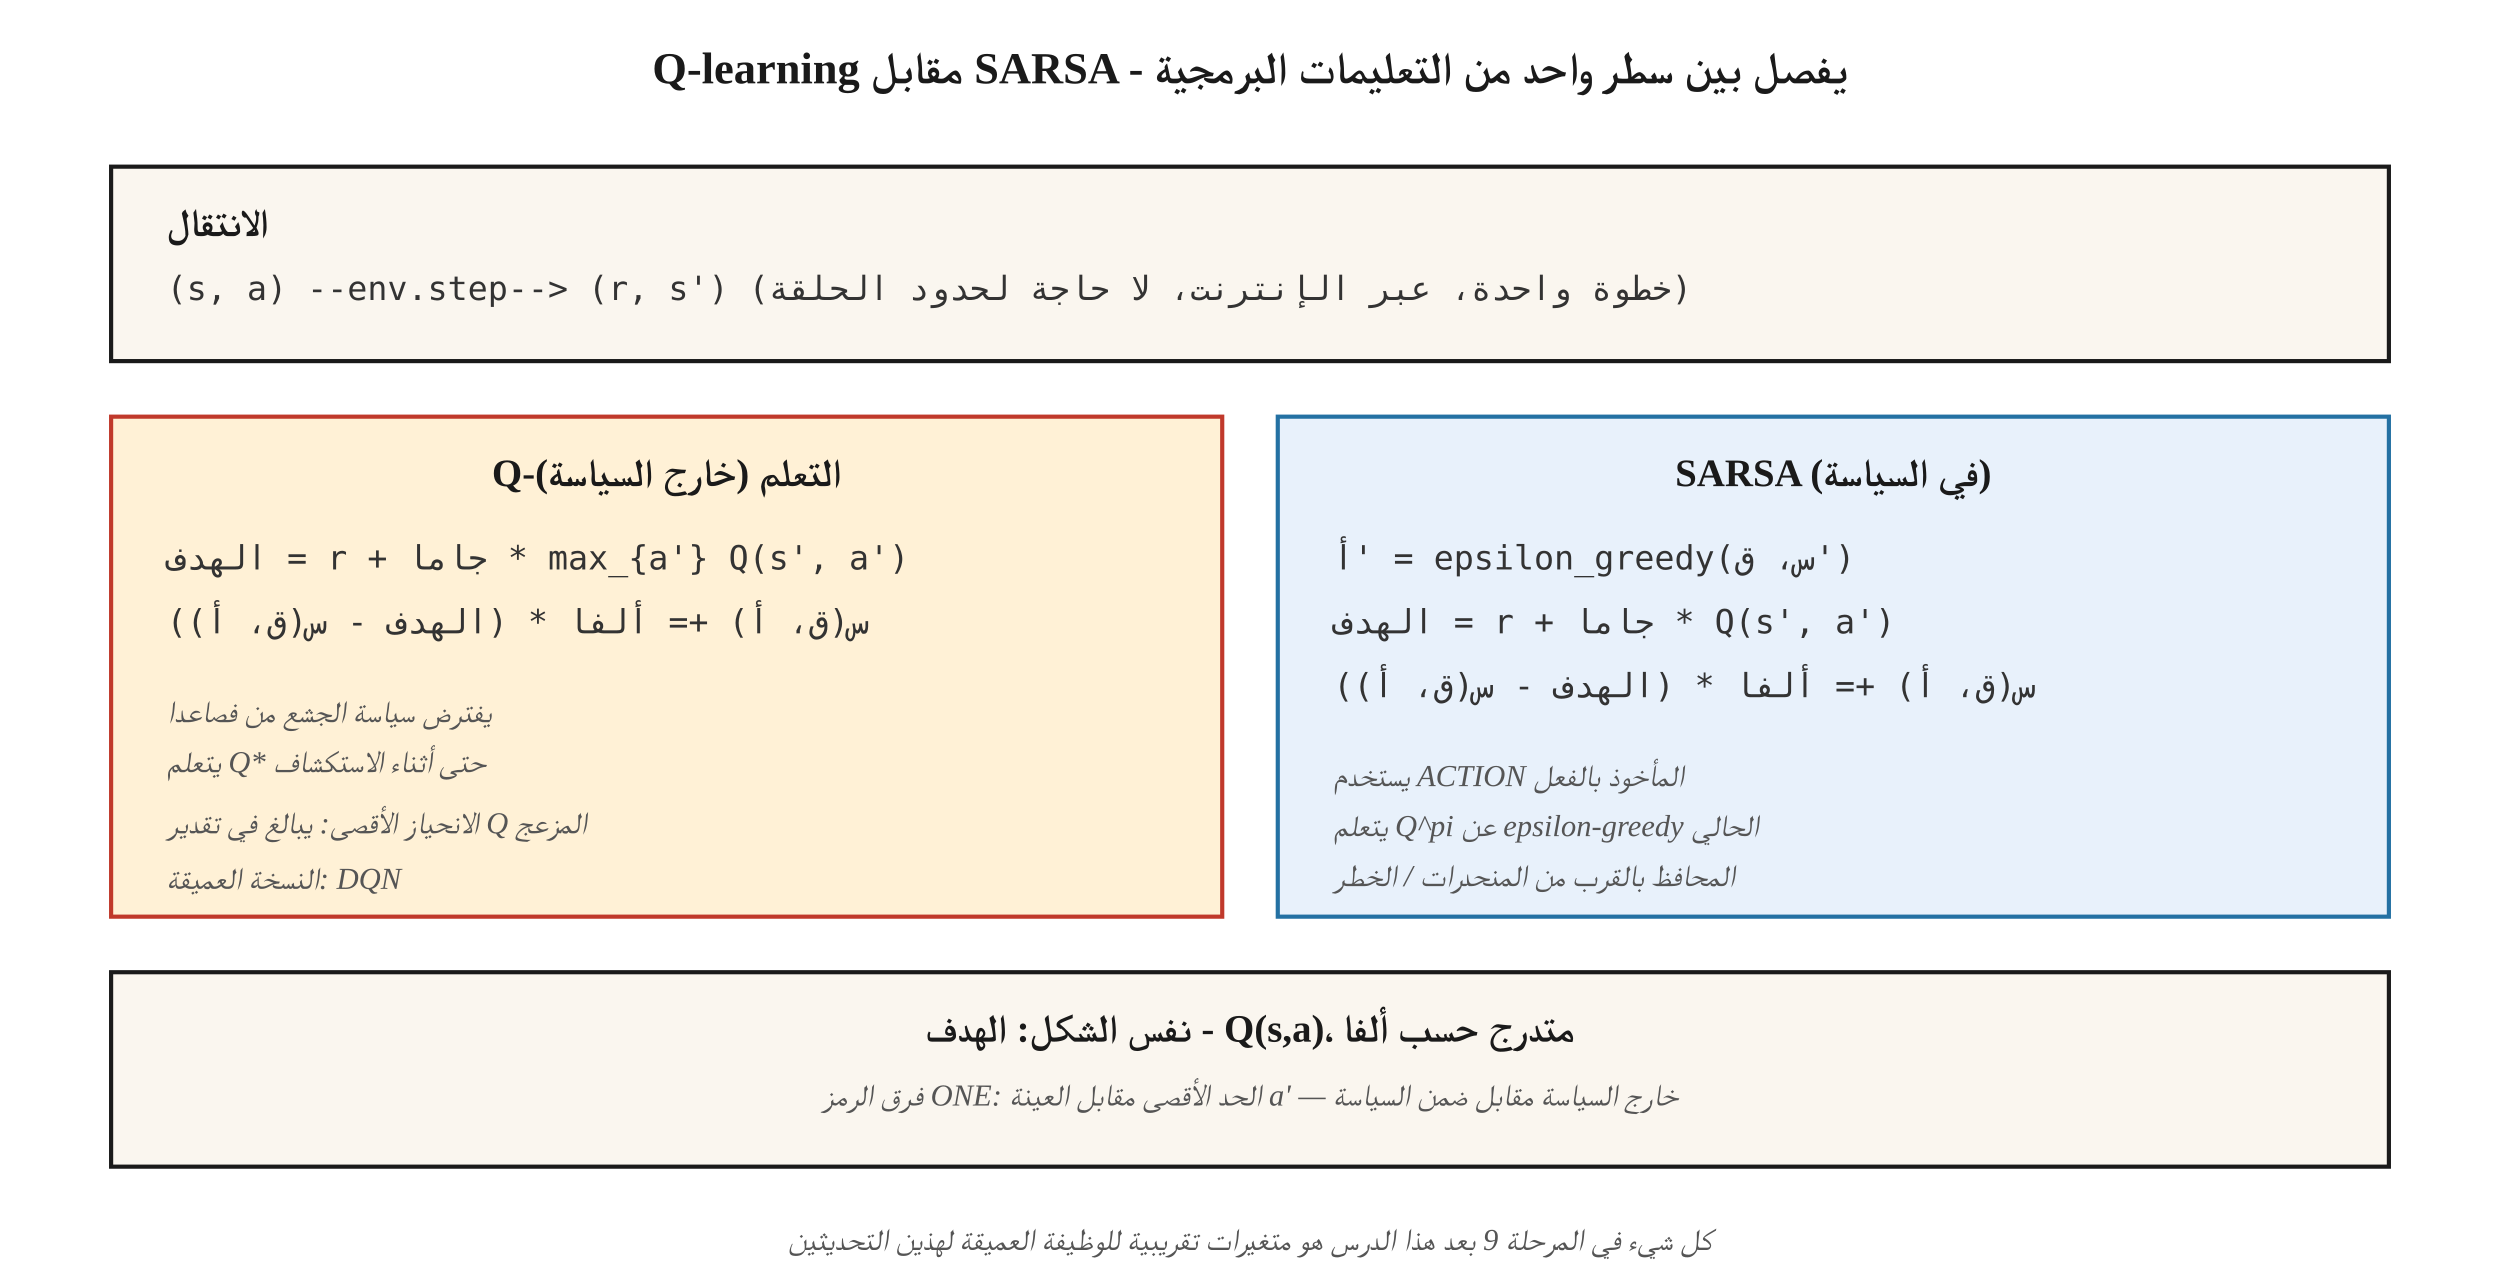
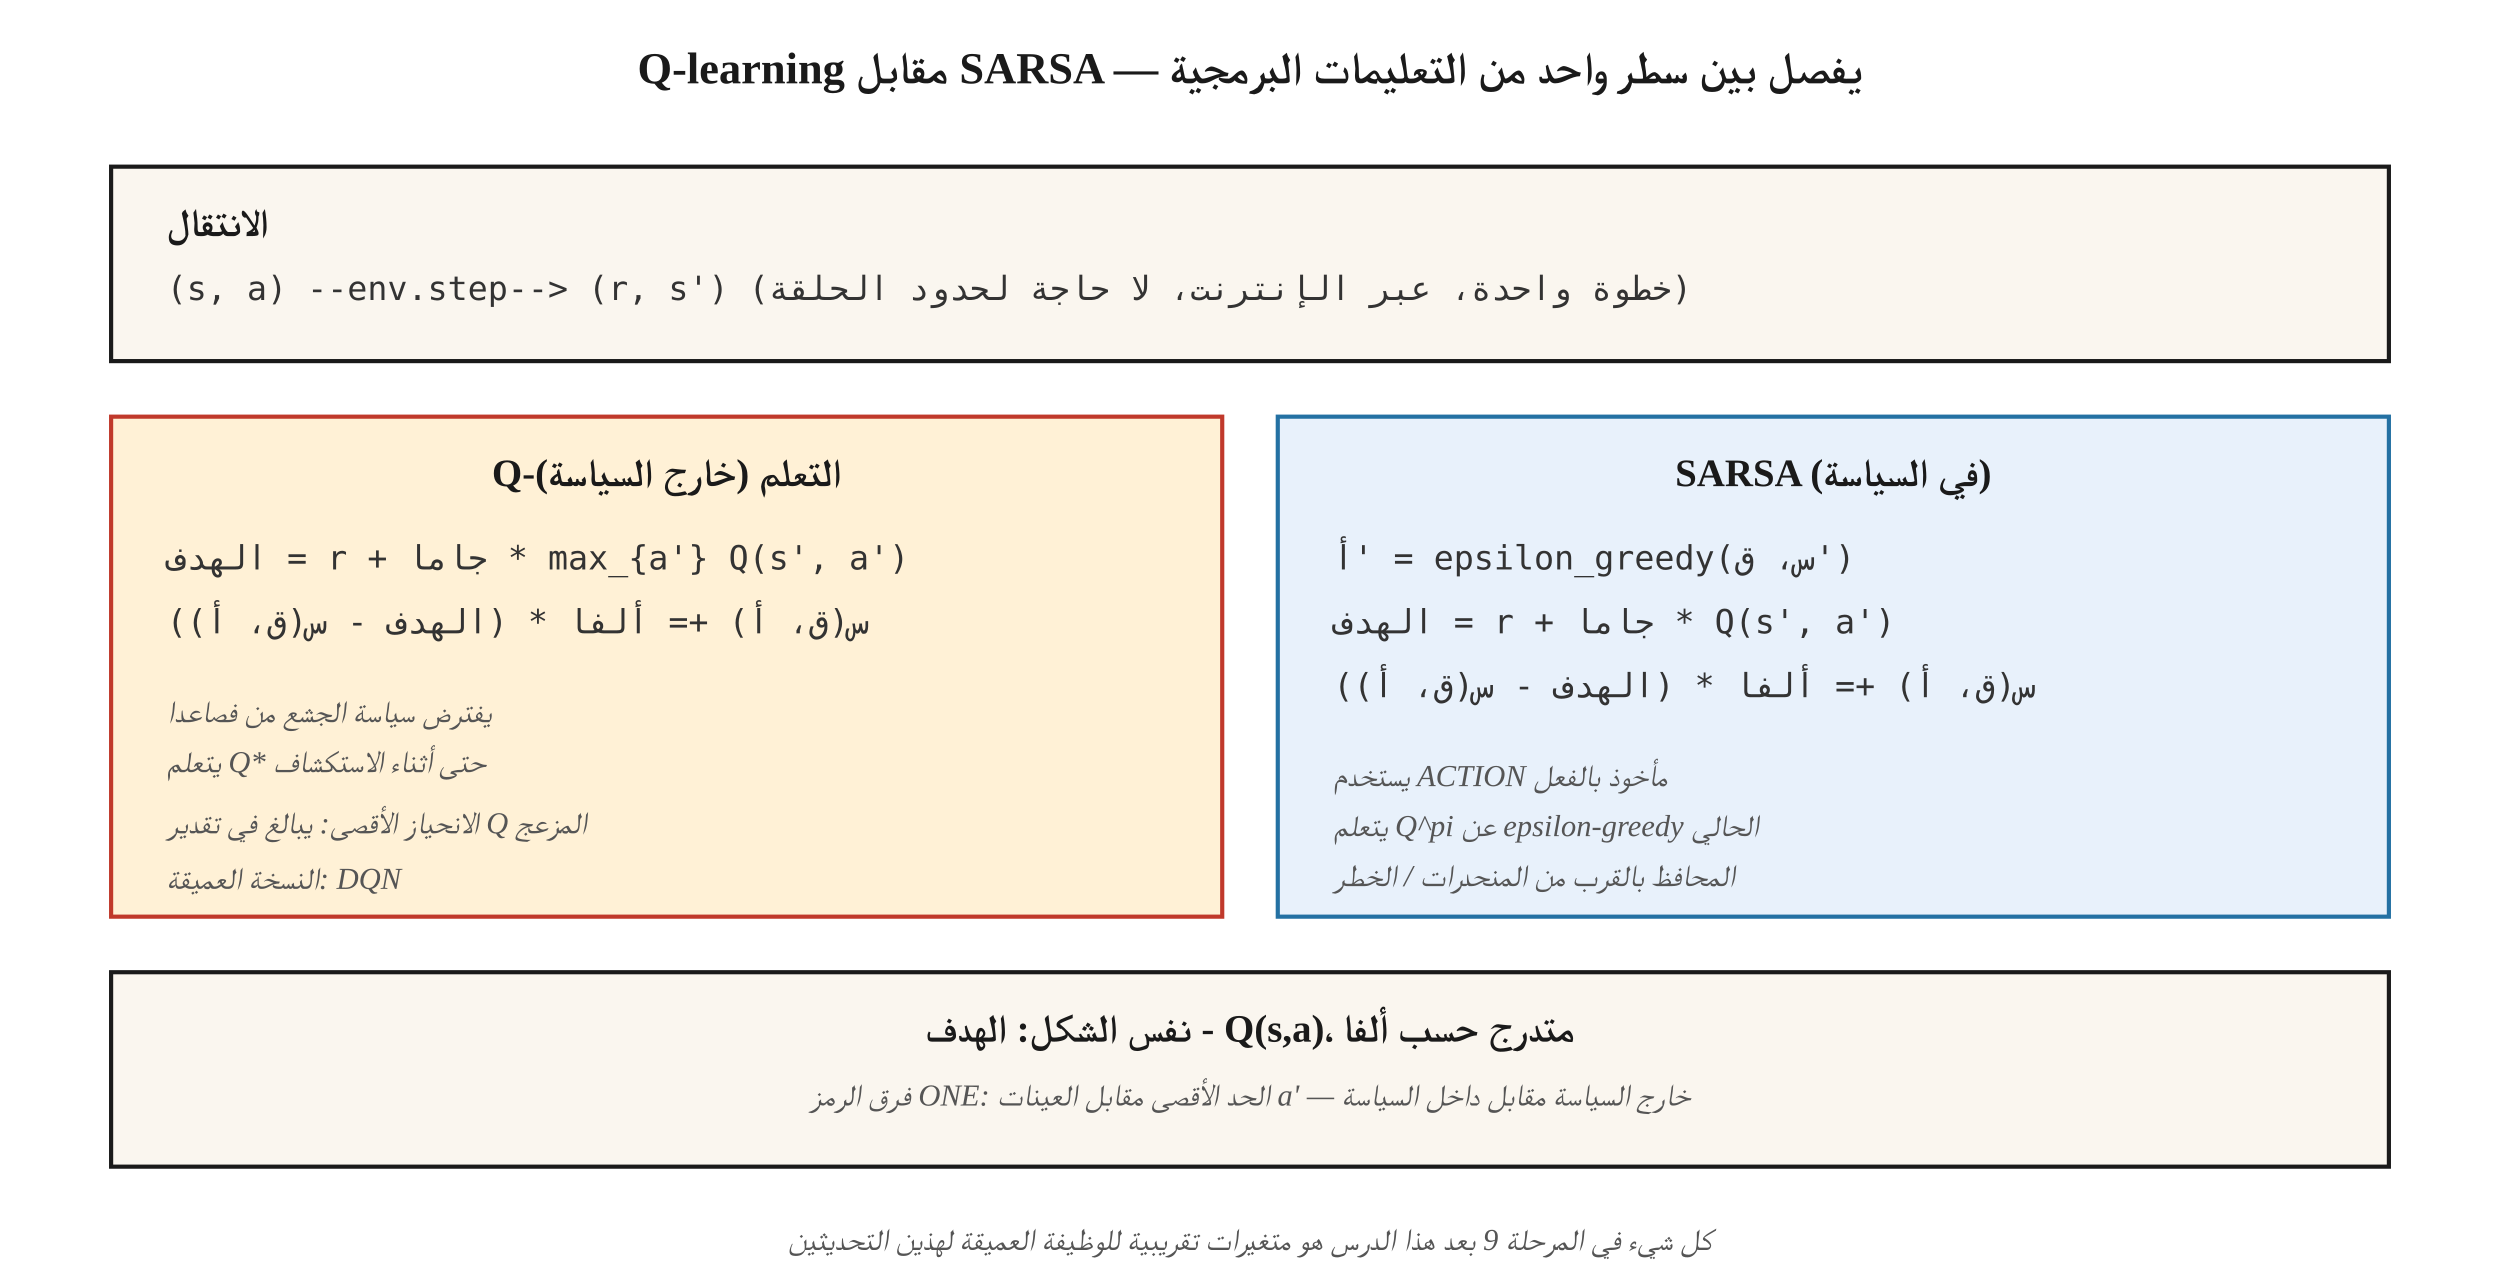
<svg xmlns="http://www.w3.org/2000/svg" viewBox="0 0 900 460" font-family="Georgia, 'Times New Roman', serif">
  <defs>
    <marker id="arrow" viewBox="0 0 10 10" refX="9" refY="5" markerWidth="6" markerHeight="6" orient="auto">
      <path d="M0,0 L10,5 L0,10 z" fill="#1a1a1a" />
    </marker>
    <style>
      .box { fill: #faf6ef; stroke: #1a1a1a; stroke-width: 1.5; }
      .hot { fill: #fff1d6; stroke: #c0392b; stroke-width: 1.5; }
      .cool { fill: #e8f1fb; stroke: #2471a3; stroke-width: 1.5; }
      .label { font-size: 14px; font-weight: 600; fill: #1a1a1a; }
      .content { font-size: 12px; fill: #333; font-family: 'Menlo', monospace; }
      .caption { font-size: 11px; fill: #555; font-style: italic; }
      .title { font-size: 16px; font-weight: 700; fill: #1a1a1a; }
    </style>
  </defs>
-   <text x="450" y="30" text-anchor="middle" class="title">Q-learning مقابل SARSA - يفصل بين سطر واحد من التعليمات البرمجية</text>
+   <text x="450" y="30" text-anchor="middle" class="title">Q-learning مقابل SARSA — يفصل بين سطر واحد من التعليمات البرمجية</text>
  <rect x="40" y="60" width="820" height="70" class="box" />
  <text x="60" y="85" class="label">الانتقال</text>
  <text x="60" y="108" class="content">(s, a) --env.step--&gt; (r, s') (خطوة واحدة، عبر الإنترنت، لا حاجة لحدود الحلقة)</text>
  <rect x="40" y="150" width="400" height="180" class="hot" />
  <text x="240" y="175" text-anchor="middle" class="label">Q-التعلم (خارج السياسة)</text>
  <text x="60" y="205" class="content">الهدف = r + جاما * max_{a'} Q(s', a')</text>
  <text x="60" y="228" class="content">س(ق، أ) += ألفا * (الهدف - س(ق، أ))</text>
  <text x="60" y="260" class="caption">يفترض سياسة الجشع من فصاعدا</text>
  <text x="60" y="278" class="caption">يتعلم Q* حتى أثناء الاستكشاف</text>
  <text x="60" y="300" class="caption">الانحياز الأقصى: يبالغ في تقدير Q المزعج</text>
  <text x="60" y="320" class="caption">النسخة العميقة: DQN</text>
  <rect x="460" y="150" width="400" height="180" class="cool" />
  <text x="660" y="175" text-anchor="middle" class="label">SARSA (في السياسة)</text>
  <text x="480" y="205" class="content">أ' = epsilon_greedy(س، ق')</text>
  <text x="480" y="228" class="content">الهدف = r + جاما * Q(s', a')</text>
  <text x="480" y="251" class="content">س(ق، أ) += ألفا * (الهدف - س(ق، أ))</text>
-   <text x="480" y="283" class="caption">يستخدم ACTION المأخوذ بالفعل</text>
+   <text x="480" y="283" class="caption">يستخدم ACTION مأخوذ بالفعل</text>
  <text x="480" y="301" class="caption">يتعلم Q^pi عن epsilon-greedy الحالي</text>
  <text x="480" y="319" class="caption">المحافظ بالقرب من المنحدرات / الخطر</text>
  <rect x="40" y="350" width="820" height="70" class="box" />
  <text x="450" y="375" text-anchor="middle" class="label">نفس الشكل: الهدف - Q(s,a)، متدرج حسب ألفا</text>
-   <text x="450" y="398" text-anchor="middle" class="caption">فرق الرمز ONE: الحد الأقصى مقابل العينة a' — خارج السياسة مقابل ضمن السياسة</text>
+   <text x="450" y="398" text-anchor="middle" class="caption">فرق الرمز ONE: الحد الأقصى مقابل العينات a' — خارج السياسة مقابل داخل السياسة</text>
  <text x="450" y="450" text-anchor="middle" class="caption">كل شيء في المرحلة 9 بعد هذا الدرس هو متغيرات تقريبية للوظيفة العميقة لهذين التحديثين</text>
</svg>
